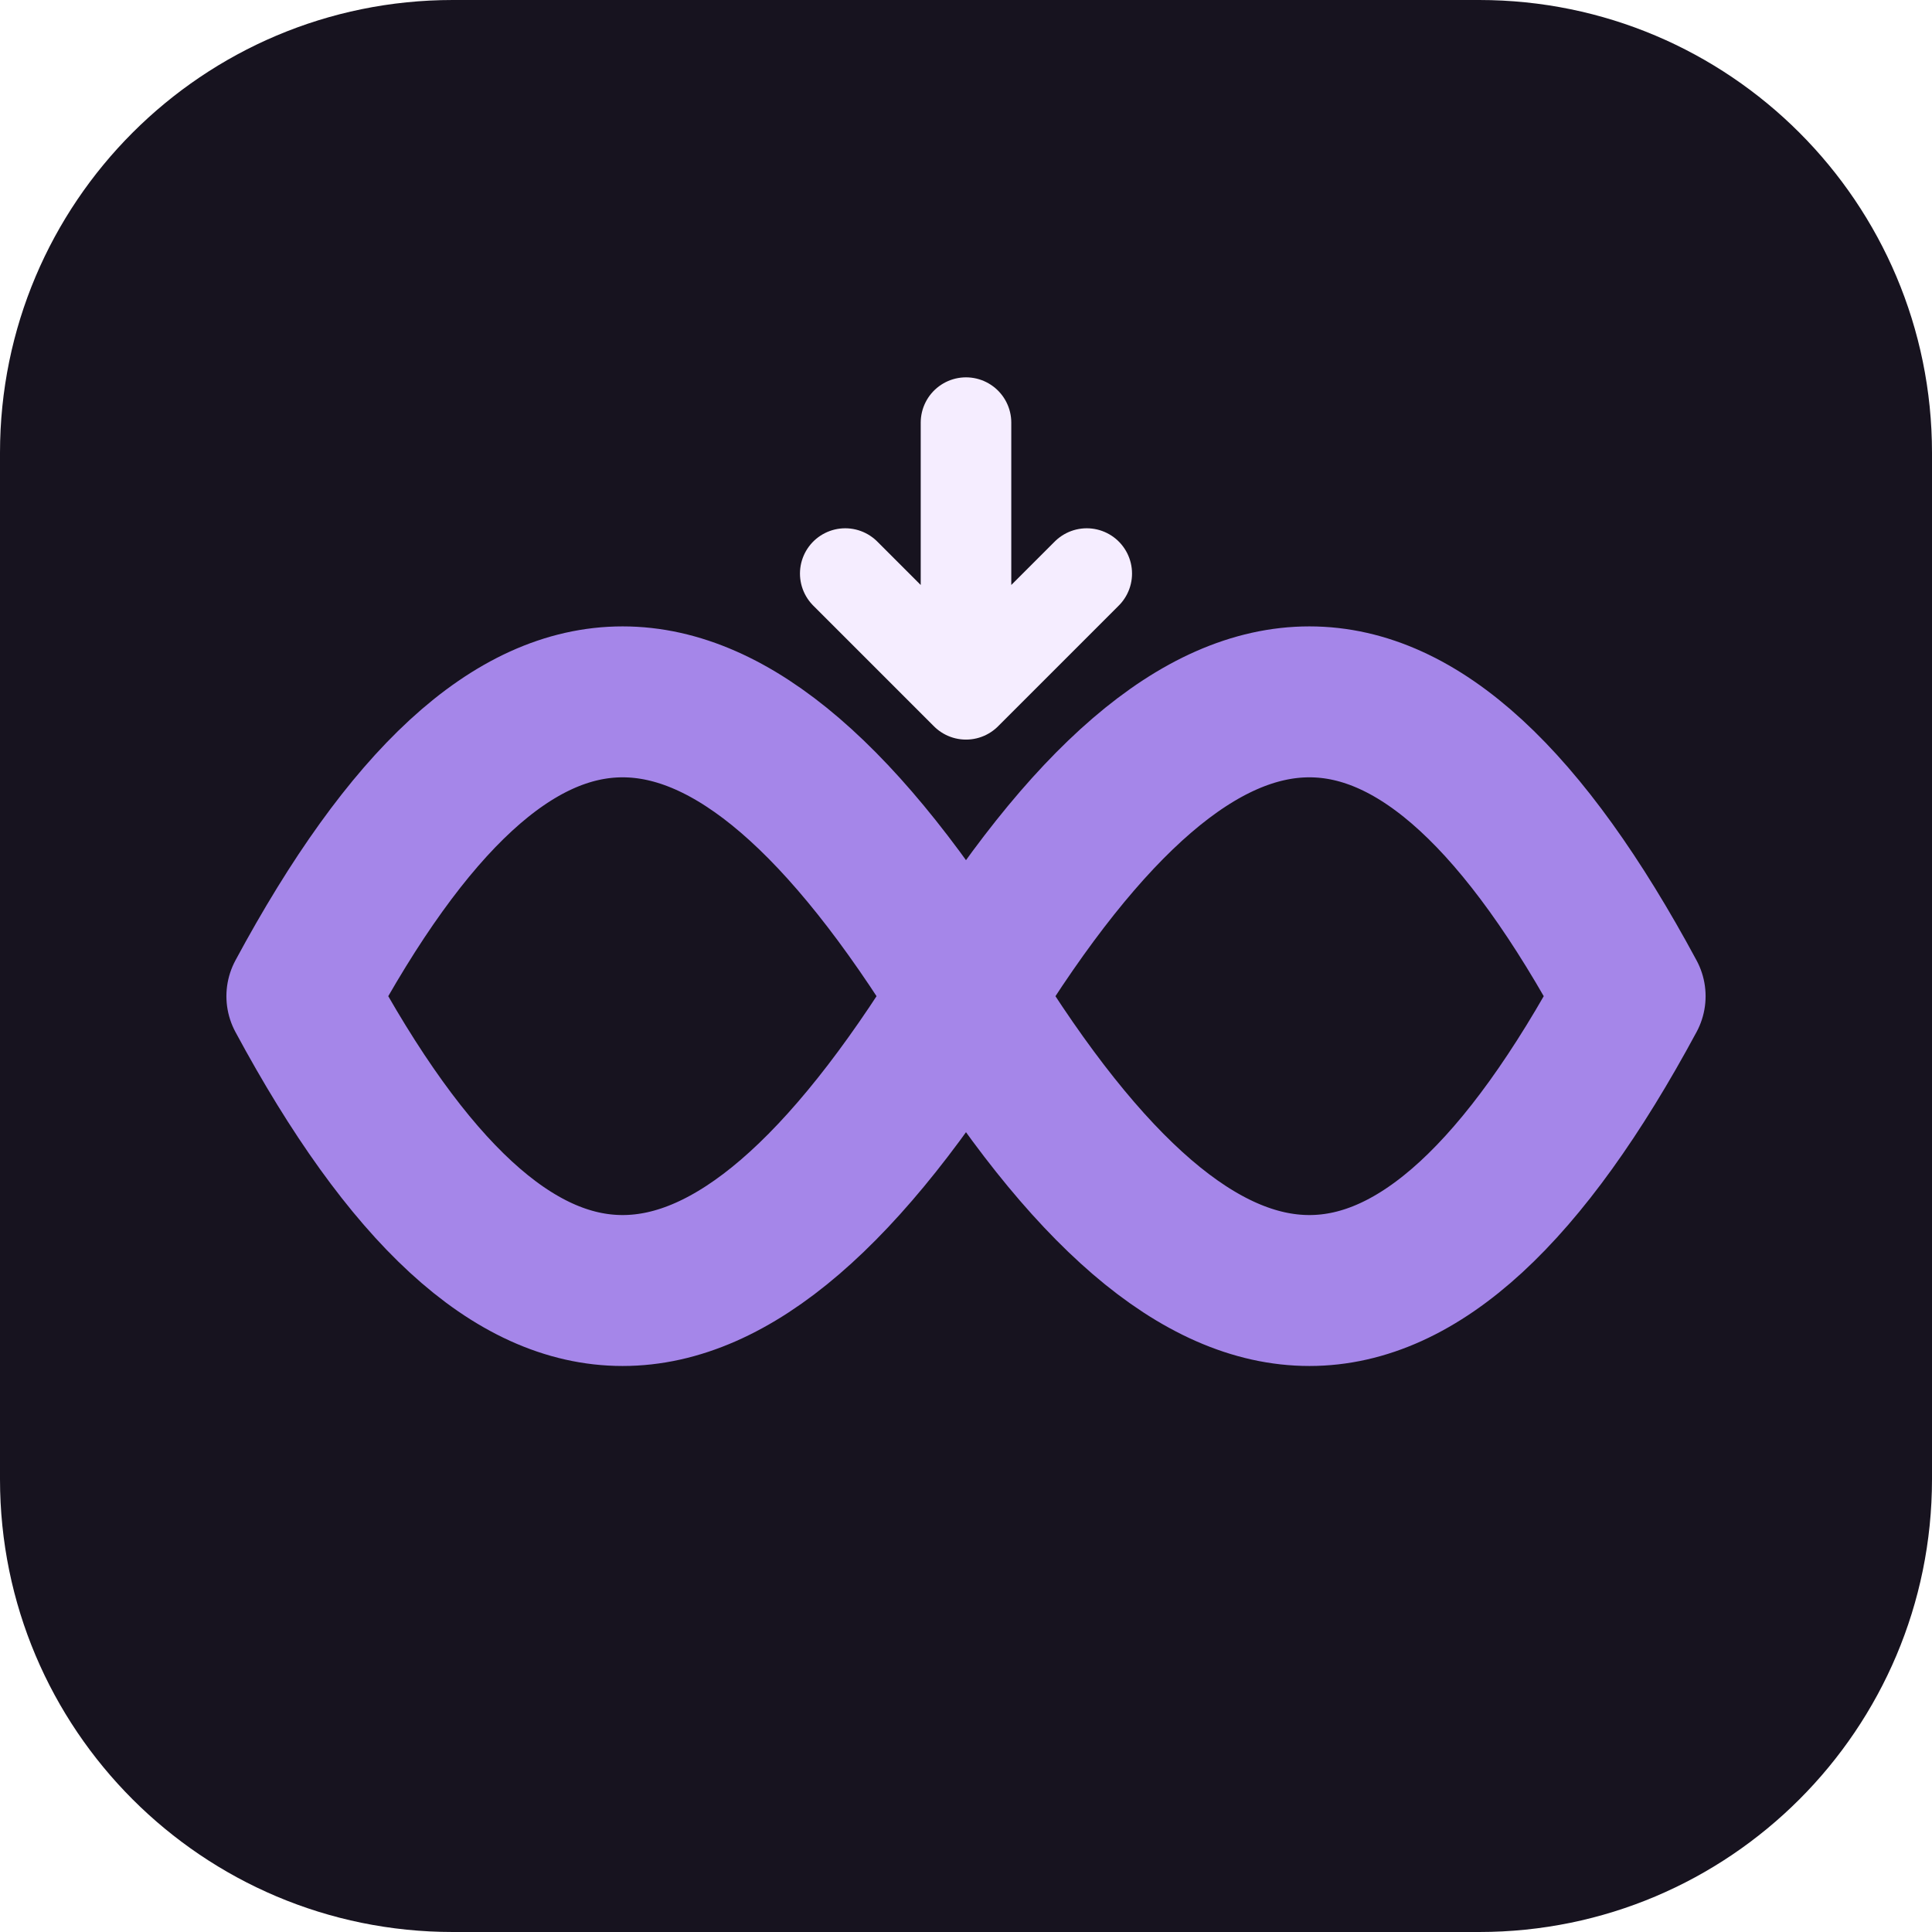
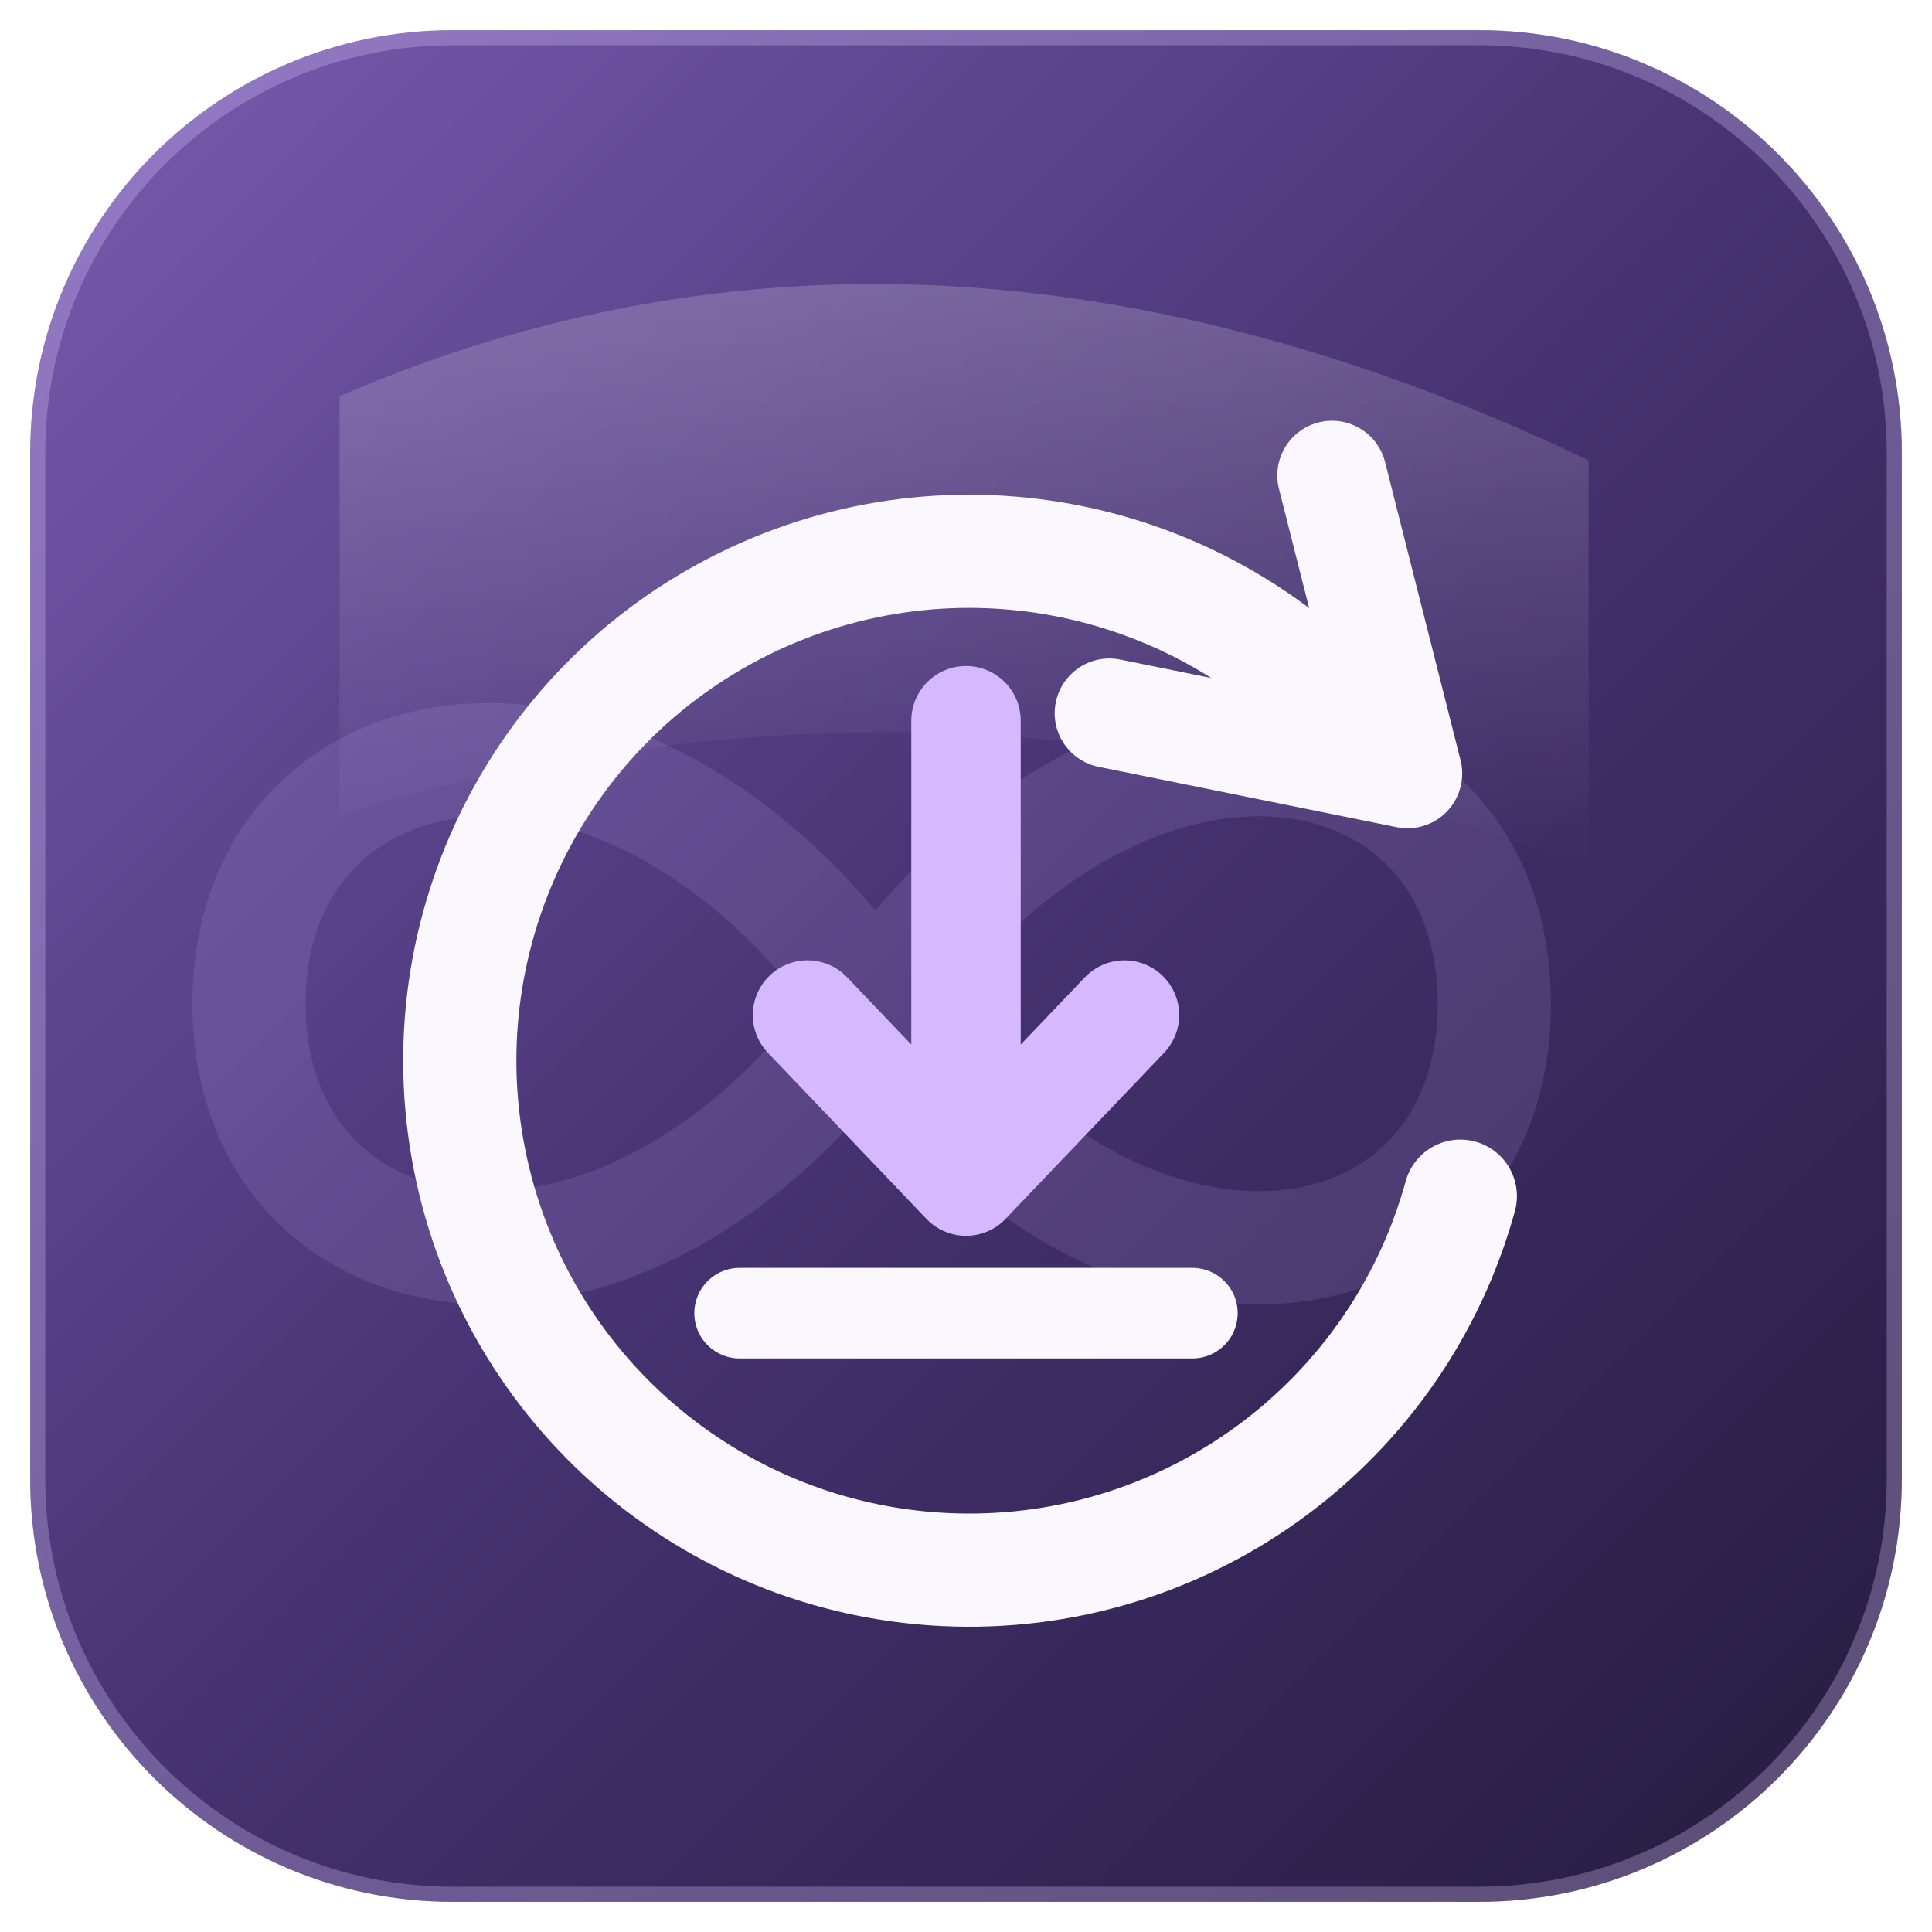
- <svg xmlns="http://www.w3.org/2000/svg" viewBox="0 0 64 64">
-   <rect width="64" height="64" rx="15" fill="#17131f" />
-   <path d="M10 33c7-13 14-13 22 0s15 13 22 0c-7-13-14-13-22 0S17 46 10 33Z" fill="none" stroke="#a586e9" stroke-width="5" stroke-linecap="round" stroke-linejoin="round" />
-   <path d="M32 14v9m-4-4 4 4 4-4" fill="none" stroke="#f5edff" stroke-width="3" stroke-linecap="round" stroke-linejoin="round" />
+ <svg xmlns="http://www.w3.org/2000/svg" viewBox="0 0 512 512">
+   <defs>
+     <linearGradient id="surface" x1="0" y1="0" x2="1" y2="1">
+       <stop stop-color="#795cb0" />
+       <stop offset=".52" stop-color="#44316f" />
+       <stop offset="1" stop-color="#241b3c" />
+     </linearGradient>
+     <linearGradient id="shine" x1="0" y1="0" x2="0" y2="1">
+       <stop stop-color="#ffffff" stop-opacity=".19" />
+       <stop offset="1" stop-color="#ffffff" stop-opacity="0" />
+     </linearGradient>
+   </defs>
+   <rect x="8" y="8" width="496" height="496" rx="112" fill="url(#surface)" />
+   <rect x="10" y="10" width="492" height="492" rx="110" fill="none" stroke="#dfcaff" stroke-opacity=".29" stroke-width="4" />
+   <path d="M90 105Q245 38 421 122v108Q255 166 90 216Z" fill="url(#shine)" />
+   <path d="M66 266c0-77 100-95 166 0 66 95 164 77 164 0s-98-95-164 0c-66 95-166 77-166 0Z" fill="none" stroke="#d6b9ff" stroke-opacity=".13" stroke-width="30" stroke-linecap="round" />
+   <path d="M360 194a135 135 0 1 0 27 123" fill="none" stroke="#faf7ff" stroke-width="30" stroke-linecap="round" />
+   <path d="m353 126 20 79-79-16" fill="none" stroke="#faf7ff" stroke-width="29" stroke-linecap="round" stroke-linejoin="round" />
+   <path d="M256 191v122m-42-44 42 44 42-44" fill="none" stroke="#d5b8ff" stroke-width="29" stroke-linecap="round" stroke-linejoin="round" />
+   <path d="M196 348h120" fill="none" stroke="#faf7ff" stroke-width="24" stroke-linecap="round" />
</svg>
